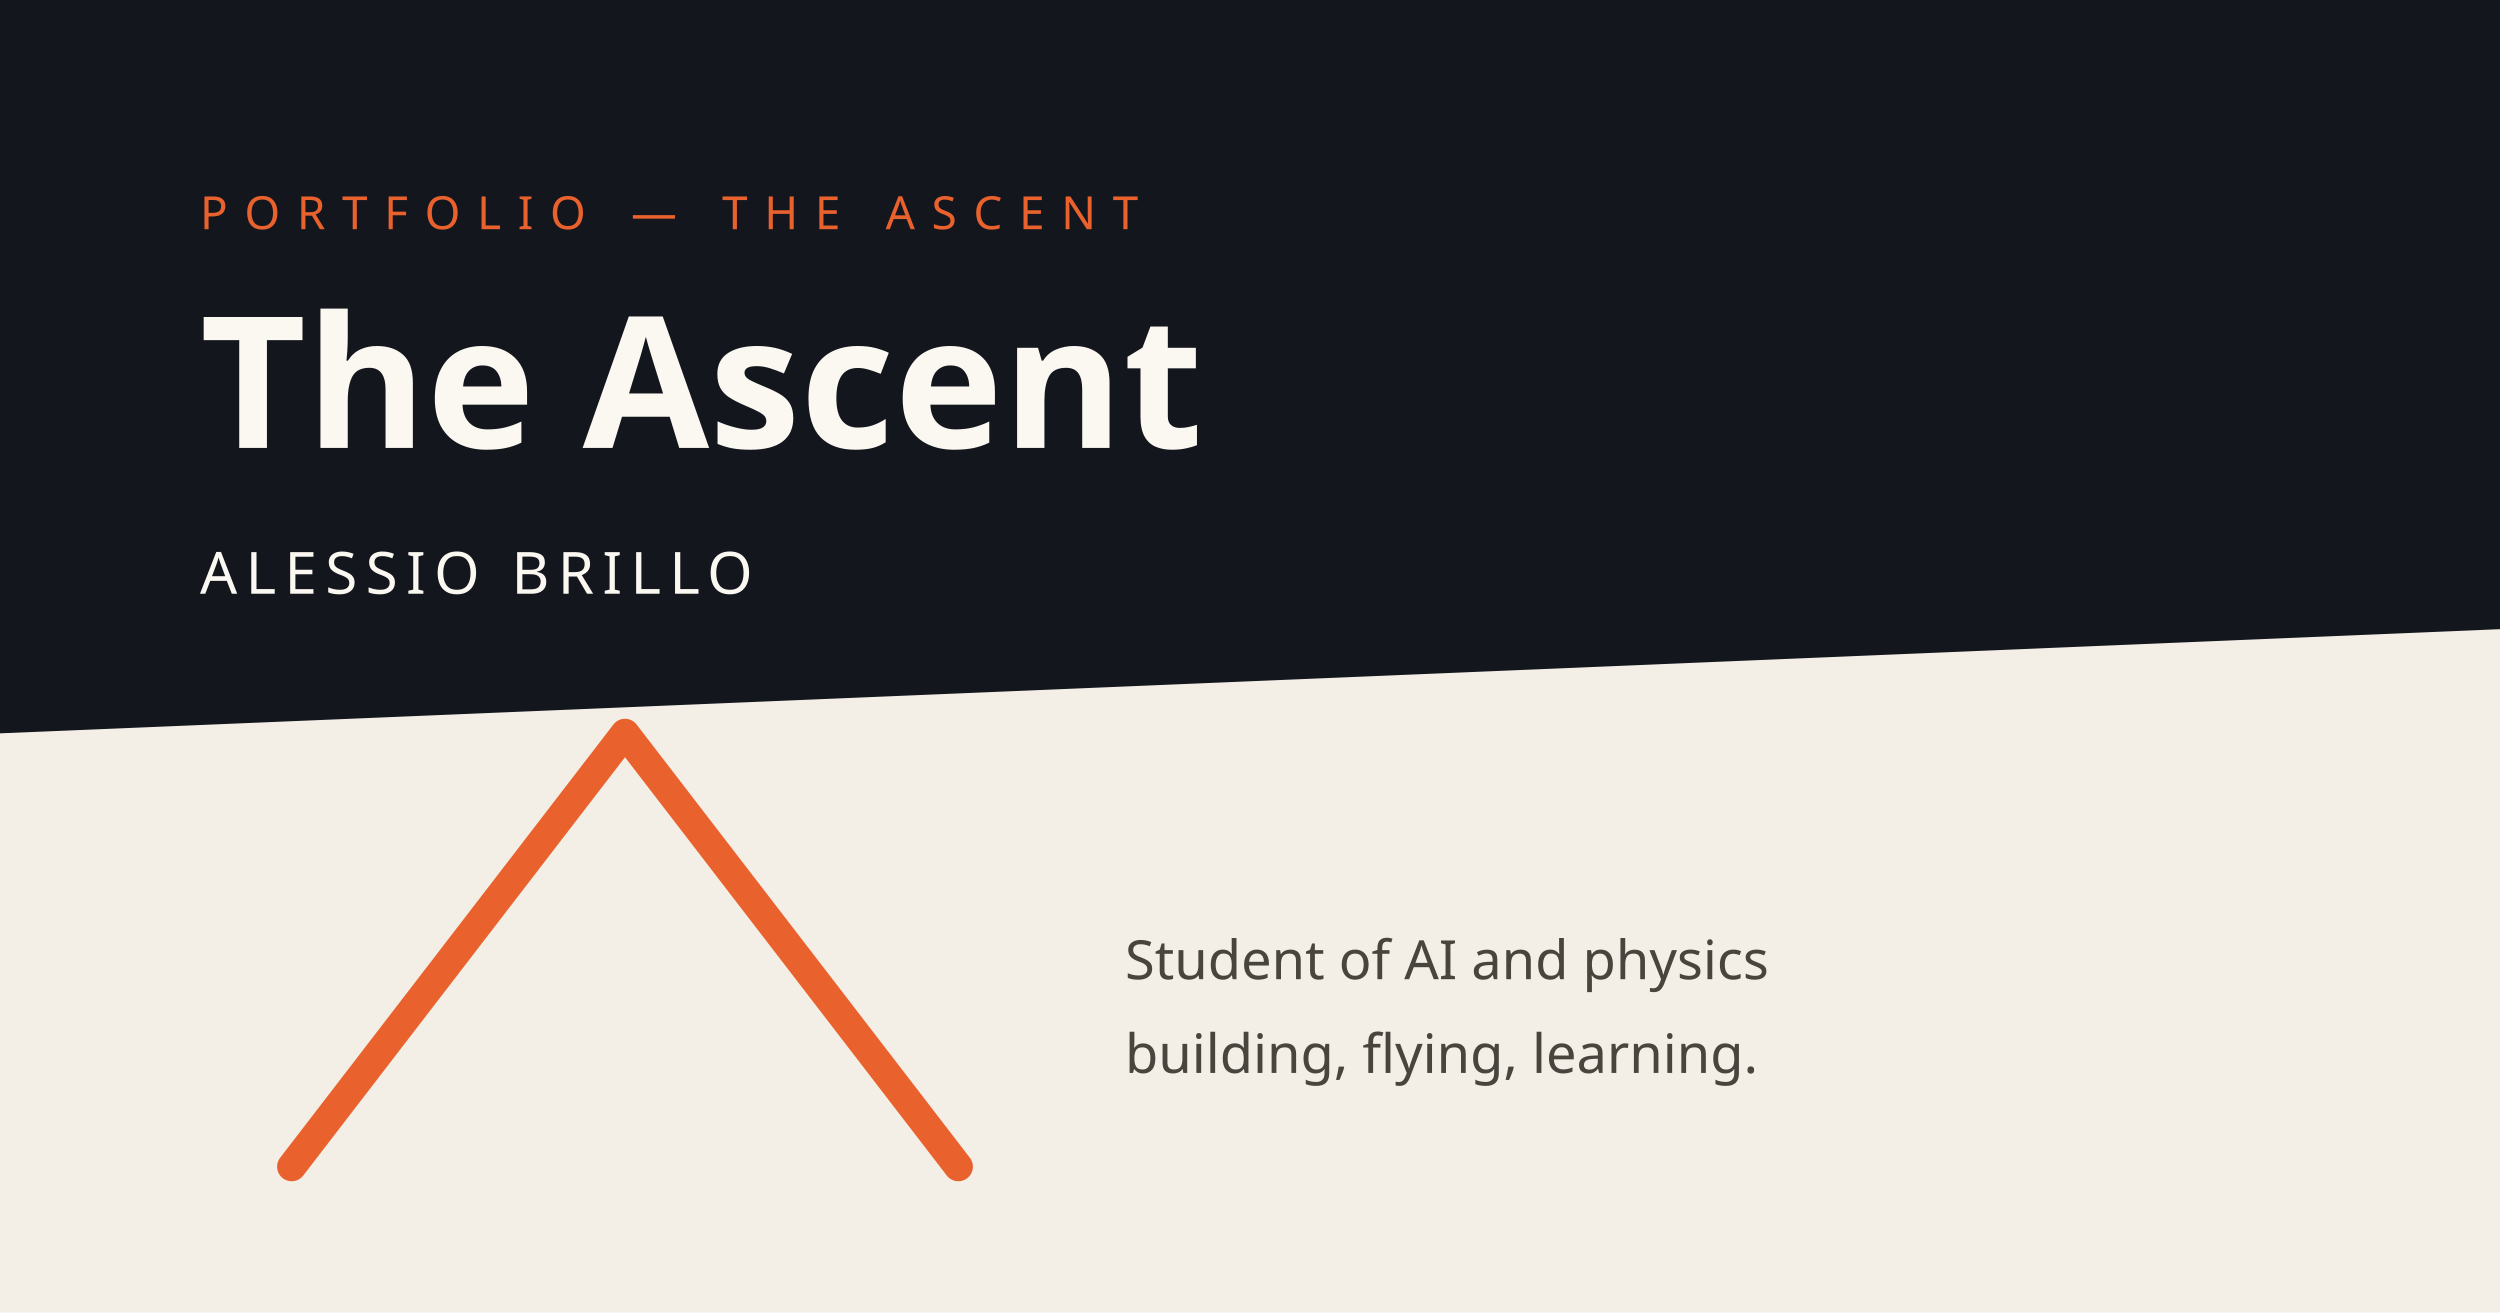
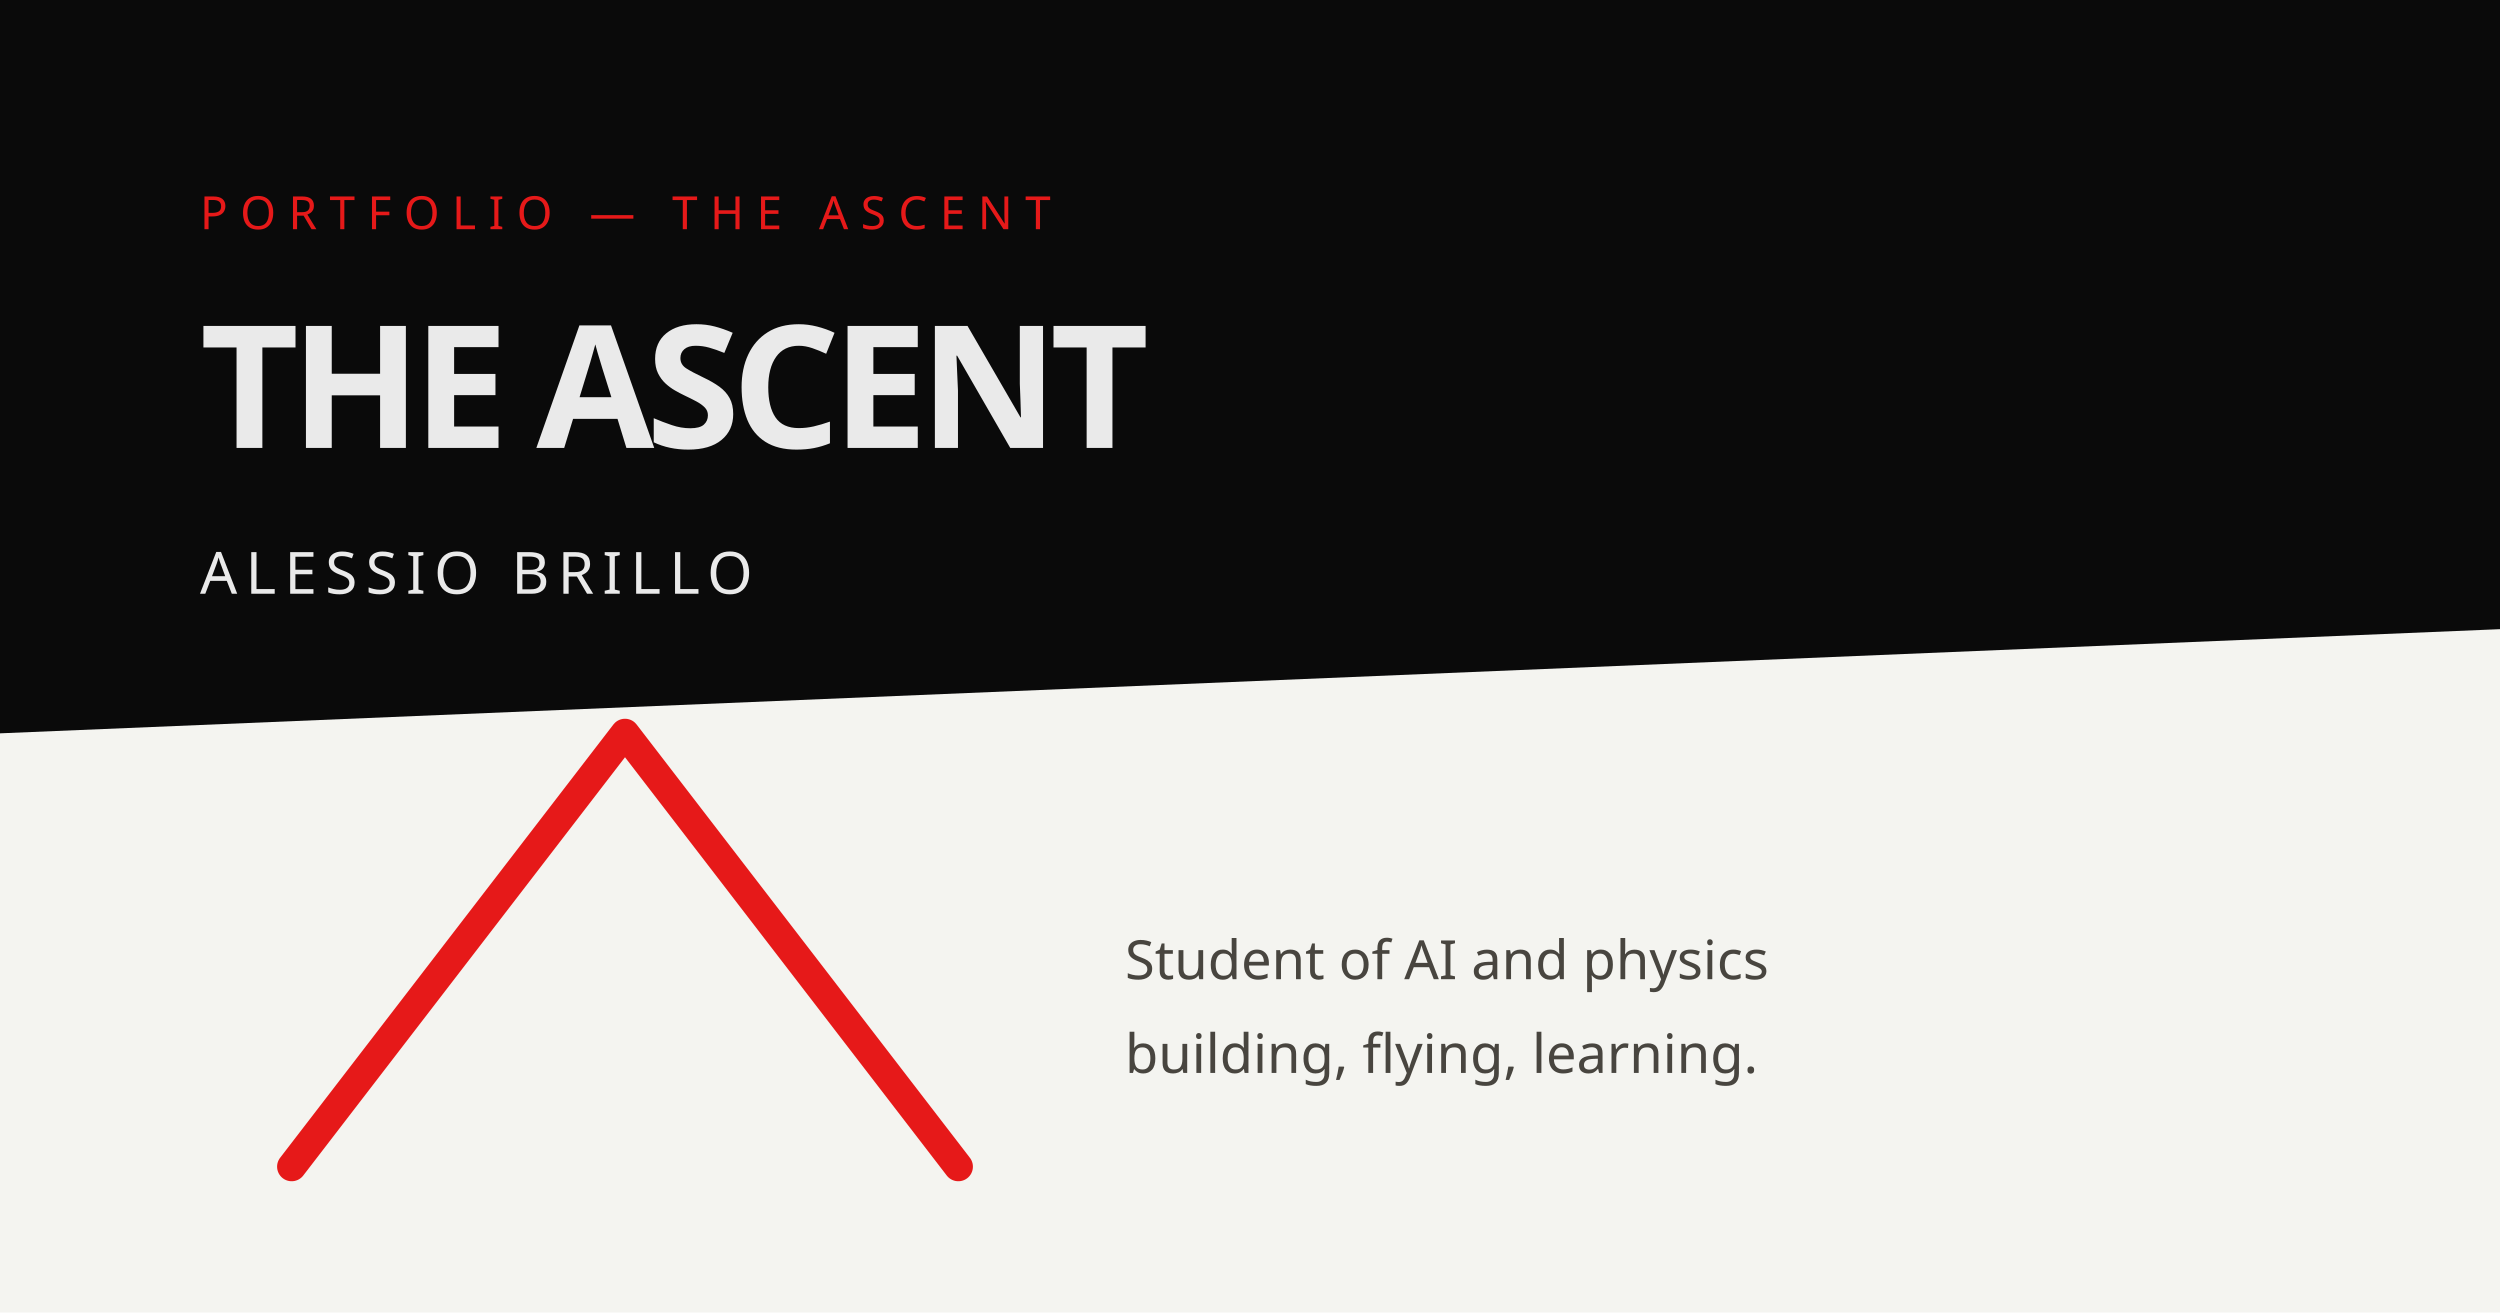
<svg xmlns="http://www.w3.org/2000/svg" width="1200" height="630" viewBox="0 0 1200 630">
  <defs>
    <style>
      @font-face {
-         font-family: 'Fraunces';
-         src: url('../../src/assets/fonts/Fraunces.woff2') format('woff2');
-         font-weight: 100 900;
+         font-family: 'Archivo';
+         src: url('../../public/fonts/Archivo.woff2') format('woff2');
+         font-weight: 400 900;
      }
      @font-face {
-         font-family: 'Geist';
-         src: url('../../src/assets/fonts/Geist.woff2') format('woff2');
-         font-weight: 100 900;
+         font-family: 'Archivo Black';
+         src: url('../../public/fonts/ArchivoBlack.woff2') format('woff2');
+         font-weight: 900;
+       }
+       @font-face {
+         font-family: 'JetBrains Mono';
+         src: url('../../public/fonts/JetBrainsMono.woff2') format('woff2');
+         font-weight: 400 800;
      }
    </style>
  </defs>
-   <rect width="1200" height="630" fill="#f4efe6" />
-   <path d="M0 352 L1200 302 L1200 0 L0 0 Z" fill="#14161d" />
-   <text x="96" y="110" font-family="Geist" font-size="22" font-weight="500" letter-spacing="8" fill="#e9622e">PORTFOLIO — THE ASCENT</text>
-   <text x="96" y="215" font-family="Fraunces" font-size="88" font-weight="600" fill="#fbf8f2">
-     The Ascent
-   </text>
-   <text x="96" y="285" font-family="Geist" font-size="28" font-weight="400" letter-spacing="4" fill="#fbf8f2">ALESSIO BRILLO</text>
-   <path d="M140 560 L300 352 L460 560" fill="none" stroke="#e9622e" stroke-width="14" stroke-linecap="round" stroke-linejoin="round" />
-   <text x="540" y="470" font-family="Geist" font-size="26" font-weight="400" fill="#48453f">
+   <rect width="1200" height="630" fill="#f4f4f0" />
+   <path d="M0 352 L1200 302 L1200 0 L0 0 Z" fill="#0a0a0a" />
+   <text x="96" y="110" font-family="JetBrains Mono" font-size="22" font-weight="500" letter-spacing="6" fill="#e61919">PORTFOLIO — THE ASCENT</text>
+   <text x="96" y="215" font-family="Archivo Black" font-size="82" font-weight="900" letter-spacing="-4" fill="#eaeaea">THE ASCENT</text>
+   <text x="96" y="285" font-family="JetBrains Mono" font-size="28" font-weight="500" letter-spacing="4" fill="#eaeaea">ALESSIO BRILLO</text>
+   <path d="M140 560 L300 352 L460 560" fill="none" stroke="#e61919" stroke-width="14" stroke-linecap="round" stroke-linejoin="round" />
+   <text x="540" y="470" font-family="Archivo" font-size="26" font-weight="400" fill="#48453f">
    Student of AI and physics
  </text>
-   <text x="540" y="515" font-family="Geist" font-size="26" font-weight="400" fill="#48453f">
+   <text x="540" y="515" font-family="Archivo" font-size="26" font-weight="400" fill="#48453f">
    building, flying, learning.
  </text>
</svg>
